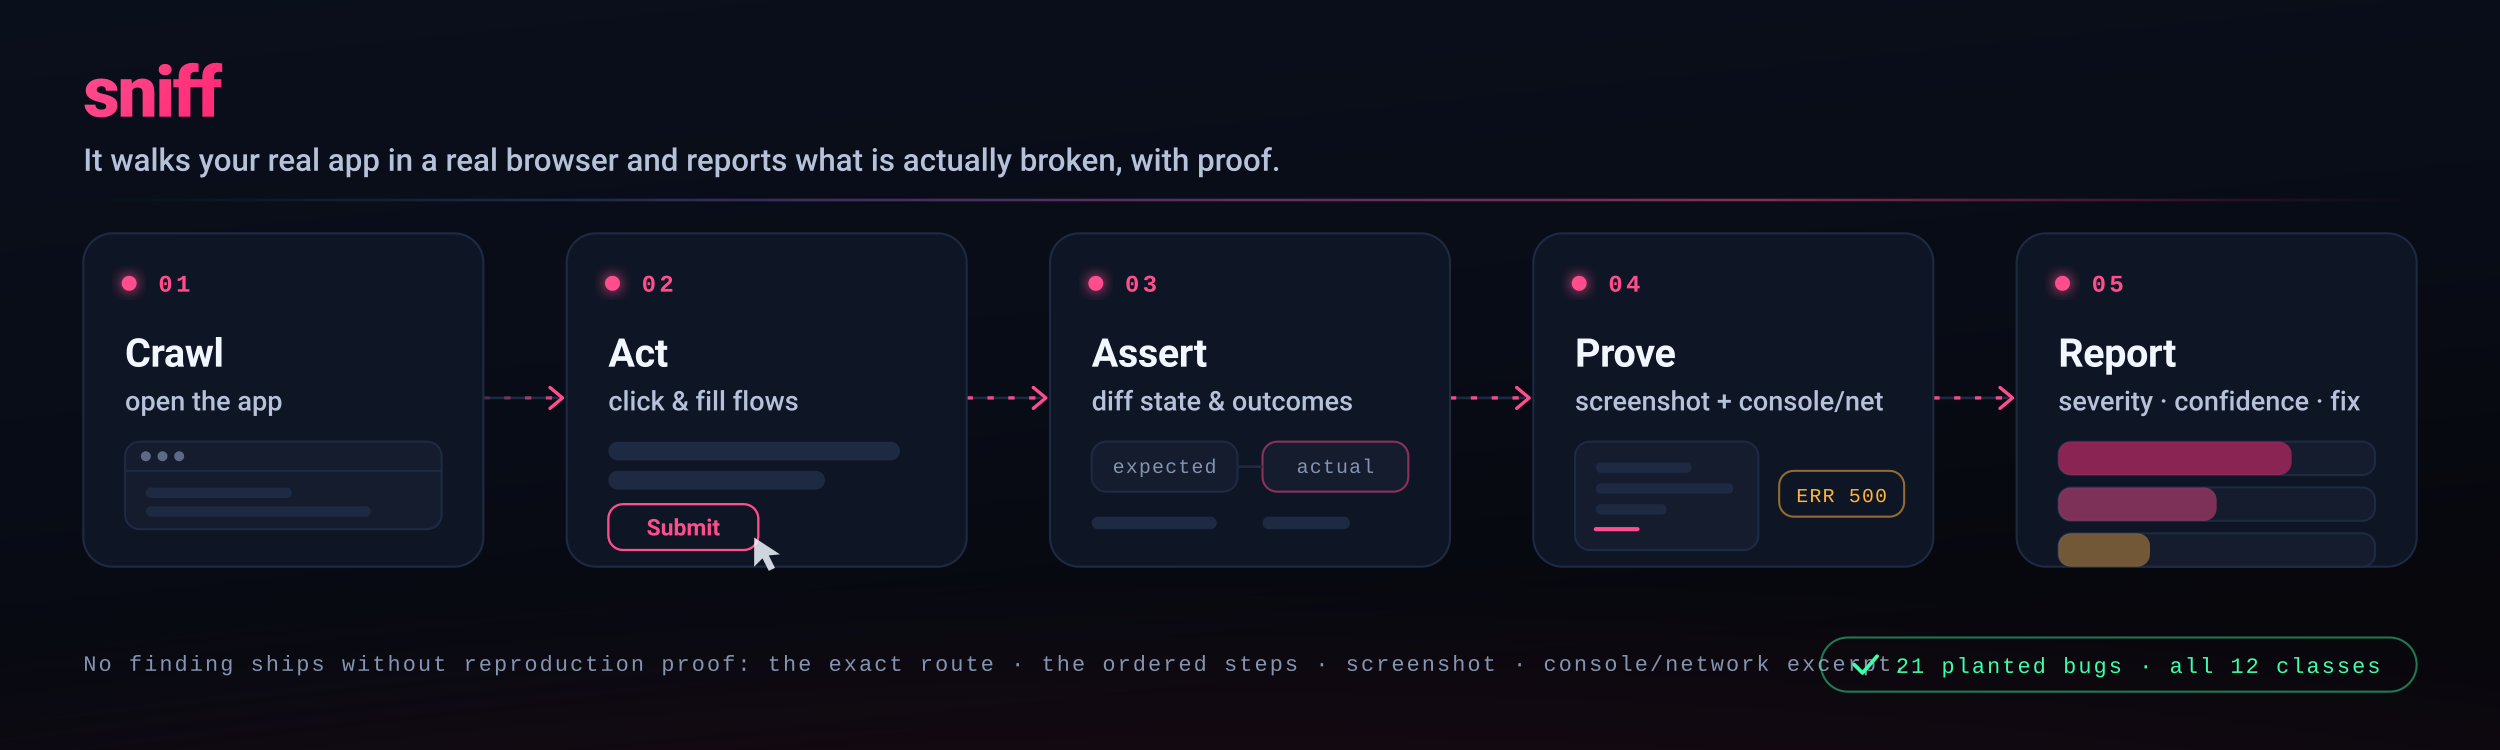
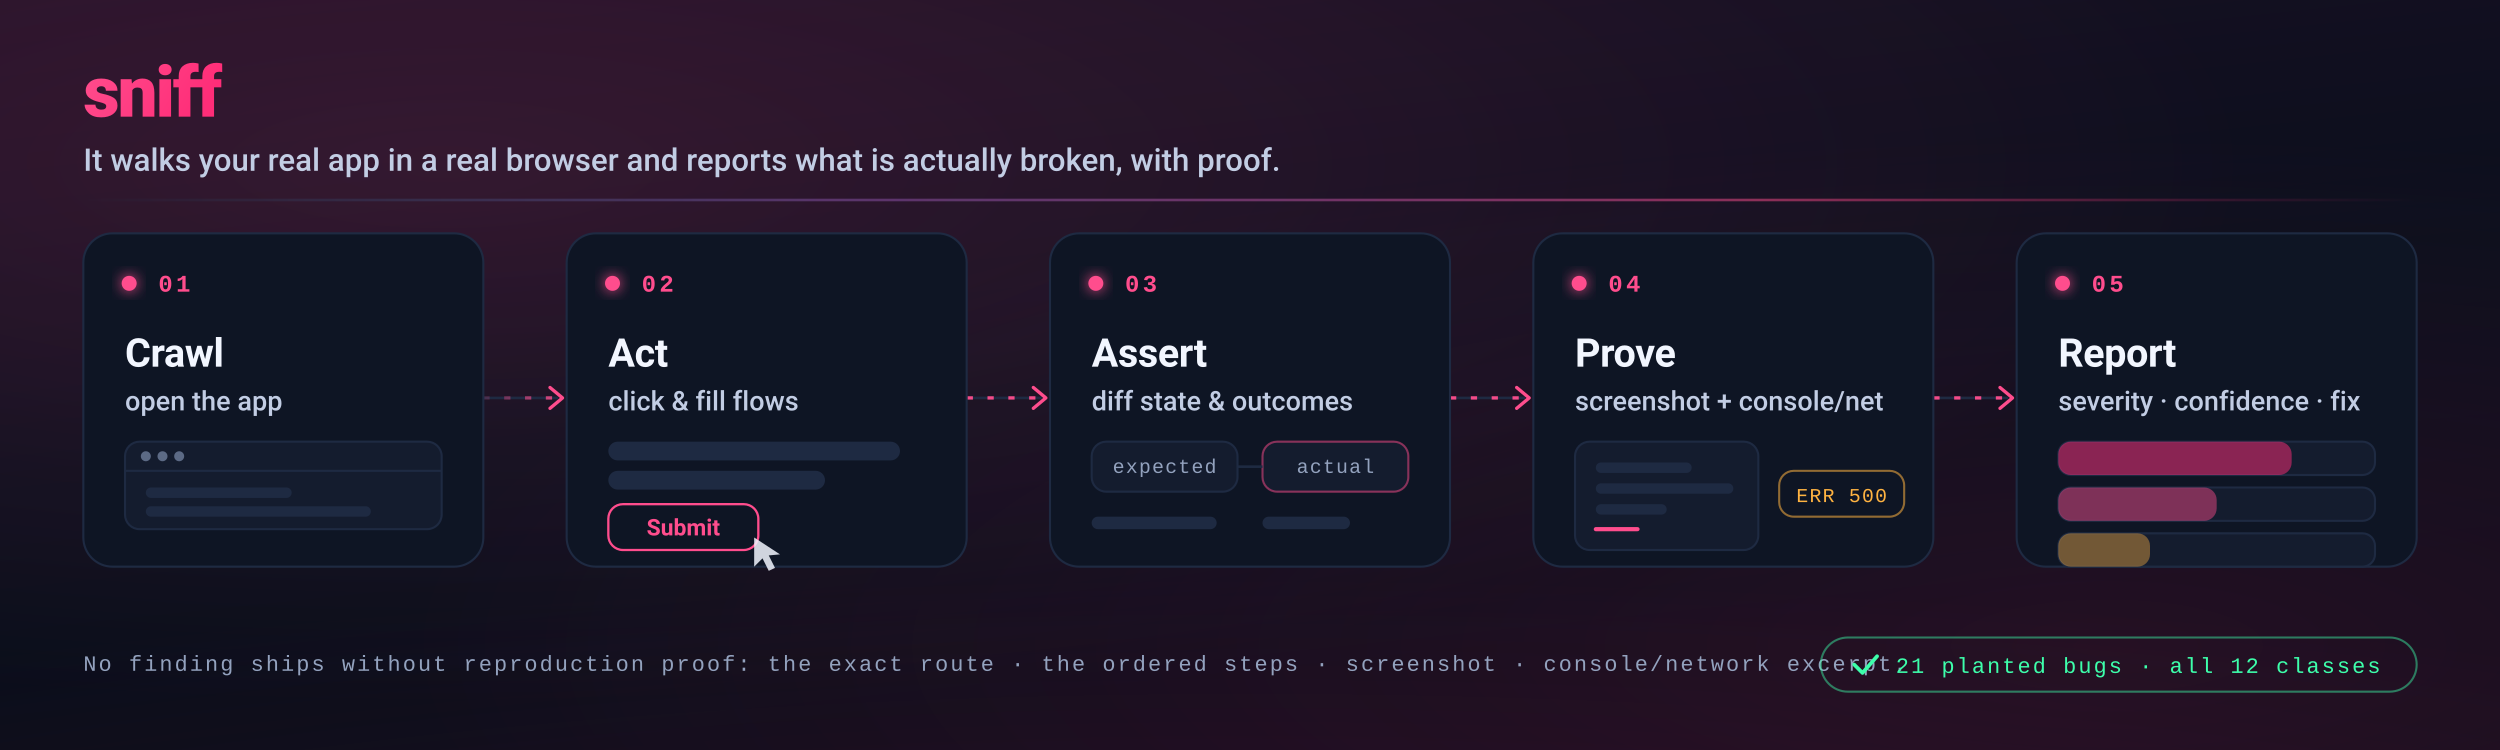
<svg xmlns="http://www.w3.org/2000/svg" viewBox="0 0 1200 360" fill="none" role="img" aria-label="How sniff works: crawl, act, assert, prove, report">
  <defs>
    <linearGradient id="ground" x1="0" y1="0" x2="0.35" y2="1">
-       <stop offset="0%" stop-color="#0A0F1C" />
-       <stop offset="60%" stop-color="#080C16" />
-       <stop offset="100%" stop-color="#07070C" />
+       <stop offset="0%" stop-color="#1A1024" />
+       <stop offset="60%" stop-color="#0A0F1C" />
+       <stop offset="100%" stop-color="#080C18" />
    </linearGradient>
    <radialGradient id="bloomg" cx="0.5" cy="1" r="0.8">
      <stop offset="0%" stop-color="#FF2D78" stop-opacity="0.14" />
      <stop offset="100%" stop-color="#FF2D78" stop-opacity="0" />
    </radialGradient>
    <linearGradient id="brand" x1="0" y1="0" x2="1" y2="0.25" gradientUnits="objectBoundingBox">
-       <stop offset="0%" stop-color="#FF4D8D" />
-       <stop offset="100%" stop-color="#FF2D78" />
-       <animateTransform attributeName="gradientTransform" type="translate" values="-0.1 0; 0.1 0; -0.1 0" dur="18s" repeatCount="indefinite" />
+       <stop class="v2d1" offset="0%" stop-color="#FF4D8D" />
+       <stop class="v2d2" offset="100%" stop-color="#FF2D78" />
    </linearGradient>
    <linearGradient id="conn" gradientUnits="userSpaceOnUse" x1="232" y1="191" x2="272" y2="191">
      <stop offset="0%" stop-color="#FF4D8D" stop-opacity="0.15" />
      <stop offset="100%" stop-color="#FF4D8D" stop-opacity="0.95" />
    </linearGradient>
    <linearGradient id="topline" gradientUnits="userSpaceOnUse" x1="40" y1="96" x2="1160" y2="96">
      <stop offset="0%" stop-color="#00D4FF" stop-opacity="0" />
      <stop offset="32%" stop-color="#C77DFF" stop-opacity="0.3" />
      <stop offset="72%" stop-color="#FF4D8D" stop-opacity="0.5" />
      <stop offset="100%" stop-color="#FF2D78" stop-opacity="0" />
    </linearGradient>
    <filter id="glow-sm" x="-60%" y="-60%" width="220%" height="220%">
      <feGaussianBlur stdDeviation="3.2" result="b" />
      <feMerge>
        <feMergeNode in="b" />
        <feMergeNode in="SourceGraphic" />
      </feMerge>
    </filter>
+     <radialGradient id="v2-bloomA" cx="0.18" cy="0.22" r="0.72">
+       <stop offset="0%" stop-color="#FF4D8D" stop-opacity="0.14" />
+       <stop offset="100%" stop-color="#FF4D8D" stop-opacity="0" />
+     </radialGradient>
+     <radialGradient id="v2-bloomB" cx="0.84" cy="0.86" r="0.68">
+       <stop offset="0%" stop-color="#FF2D78" stop-opacity="0.11" />
+       <stop offset="100%" stop-color="#FF2D78" stop-opacity="0" />
+     </radialGradient>
  </defs>
  <style>
    .disp { font-family: system-ui, -apple-system, 'Segoe UI', Roboto, 'Helvetica Neue', Arial, sans-serif; }
    .mono { font-family: ui-monospace, SFMono-Regular, 'SF Mono', Menlo, Consolas, 'Liberation Mono', monospace; }
    .idx   { font-size: 11.5px; font-weight: 600; letter-spacing: 1.6px; fill: #FF4D8D; }
    .step  { font-size: 19px; font-weight: 700; fill: #F2F6FF; letter-spacing: -0.2px; }
-     .sub   { font-size: 13px; font-weight: 500; fill: #B6C2DA; }
-     .lead  { font-size: 15px; font-weight: 500; fill: #B6C2DA; }
-     .chip  { font-size: 9.5px; letter-spacing: 0.6px; fill: #8494B0; }
+     .sub   { font-size: 13px; font-weight: 500; fill: #C2CDE4; }
+     .lead  { font-size: 15px; font-weight: 500; fill: #C2CDE4; }
+     .chip  { font-size: 9.5px; letter-spacing: 0.6px; fill: #93A2BE; }
    .warn  { font-size: 9.5px; letter-spacing: 0.6px; fill: #FFB341; }
    .pass  { font-size: 10.5px; letter-spacing: 1px; fill: #3DFFAB; }
-     .foot  { font-size: 10.5px; letter-spacing: 1px; fill: #8494B0; }
+     .foot  { font-size: 10.5px; letter-spacing: 1px; fill: #93A2BE; }
    .btn   { font-size: 11px; font-weight: 600; fill: #FF4D8D; }

    @keyframes flow { to { stroke-dashoffset: -240; } }
    .flowline { animation: flow 14s linear infinite; }

    @keyframes pip { 0%,100% { opacity: 0.45; } 50% { opacity: 1; } }
    .p1 { animation: pip 5s ease-in-out infinite 0s; }
    .p2 { animation: pip 5s ease-in-out infinite 0.35s; }
    .p3 { animation: pip 5s ease-in-out infinite 0.7s; }
    .p4 { animation: pip 5s ease-in-out infinite 1.05s; }
    .p5 { animation: pip 5s ease-in-out infinite 1.4s; }

    @keyframes rise { from { opacity: 0; transform: translateY(6px); } to { opacity: 1; transform: translateY(0); } }
    .s1 { animation: rise 0.6s ease-out 0.30s both; }
    .s2 { animation: rise 0.6s ease-out 0.60s both; }
    .s3 { animation: rise 0.6s ease-out 0.90s both; }
    .s4 { animation: rise 0.6s ease-out 1.20s both; }
    .s5 { animation: rise 0.6s ease-out 1.50s both; }
    .sb { animation: rise 0.6s ease-out 1.85s both; }

    @media (prefers-reduced-motion: reduce) { * { animation: none !important; } }
+       @keyframes v2-d1 { 0%,100% { stop-color:#FF4D8D; } 50% { stop-color:#FF7AA8; } }
+     .v2d1 { animation: v2-d1 16s ease-in-out infinite; }
+     @keyframes v2-d2 { 0%,100% { stop-color:#FF2D78; } 50% { stop-color:#FF6A3D; } }
+     .v2d2 { animation: v2-d2 16s ease-in-out infinite; }
+     @keyframes v2-breathe { 0%,100% { opacity:0.66; } 50% { opacity:1; } }
+     .v2bloom { animation: v2-breathe 11s ease-in-out infinite; }
  </style>
  <rect width="1200" height="360" fill="url(#ground)" />
+   <g class="v2bloom">
+     <rect width="1200" height="360" fill="url(#v2-bloomA)" />
+     <rect width="1200" height="360" fill="url(#v2-bloomB)" />
+   </g>
  <ellipse cx="600" cy="366" rx="700" ry="150" fill="url(#bloomg)" />
  <text class="disp" x="40" y="56" font-size="34" font-weight="800" letter-spacing="-1" fill="url(#brand)">sniff</text>
  <text class="disp lead" x="40" y="82">It walks your real app in a real browser and reports what is actually broken, with proof.</text>
  <line x1="40" y1="96" x2="1160" y2="96" stroke="url(#topline)" stroke-width="1.25" />
  <g>
    <line x1="232" y1="191" x2="268" y2="191" stroke="#1E2A42" stroke-width="1.25" />
    <line class="flowline" x1="232" y1="191" x2="268" y2="191" stroke="url(#conn)" stroke-width="1.6" stroke-dasharray="3 7" />
    <line x1="464" y1="191" x2="500" y2="191" stroke="#1E2A42" stroke-width="1.25" />
    <line class="flowline" x1="464" y1="191" x2="500" y2="191" stroke="url(#conn)" stroke-width="1.6" stroke-dasharray="3 7" />
    <line x1="696" y1="191" x2="732" y2="191" stroke="#1E2A42" stroke-width="1.25" />
    <line class="flowline" x1="696" y1="191" x2="732" y2="191" stroke="url(#conn)" stroke-width="1.6" stroke-dasharray="3 7" />
    <line x1="928" y1="191" x2="964" y2="191" stroke="#1E2A42" stroke-width="1.25" />
    <line class="flowline" x1="928" y1="191" x2="964" y2="191" stroke="url(#conn)" stroke-width="1.6" stroke-dasharray="3 7" />
    <g stroke="#FF4D8D" stroke-width="1.6" fill="none" stroke-linecap="round" stroke-linejoin="round">
      <path d="M264 186 l6 5 l-6 5" />
      <path d="M496 186 l6 5 l-6 5" />
      <path d="M728 186 l6 5 l-6 5" />
      <path d="M960 186 l6 5 l-6 5" />
    </g>
  </g>
  <g class="s1">
    <rect x="40" y="112" width="192" height="160" rx="14" fill="#0E1524" stroke="#1E2A42" stroke-width="1" />
    <circle class="p1" cx="62" cy="136" r="3.6" fill="#FF4D8D" filter="url(#glow-sm)" />
    <text class="mono idx" x="76" y="140">01</text>
    <text class="disp step" x="60" y="176">Crawl</text>
    <text class="disp sub" x="60" y="197">open the app</text>
    <g>
      <rect x="60" y="212" width="152" height="42" rx="7" fill="#141C2E" stroke="#1E2A42" stroke-width="1" />
      <line x1="60" y1="226" x2="212" y2="226" stroke="#1E2A42" stroke-width="1" />
      <g fill="#5C6A85">
        <circle cx="70" cy="219" r="2.4" />
        <circle cx="78" cy="219" r="2.4" />
        <circle cx="86" cy="219" r="2.4" />
      </g>
      <g fill="#1E2A42">
        <rect x="70" y="234" width="70" height="5" rx="2.5" />
        <rect x="70" y="243" width="108" height="5" rx="2.5" />
      </g>
    </g>
  </g>
  <g class="s2">
    <rect x="272" y="112" width="192" height="160" rx="14" fill="#0E1524" stroke="#1E2A42" stroke-width="1" />
    <circle class="p2" cx="294" cy="136" r="3.6" fill="#FF4D8D" filter="url(#glow-sm)" />
    <text class="mono idx" x="308" y="140">02</text>
    <text class="disp step" x="292" y="176">Act</text>
    <text class="disp sub" x="292" y="197">click &amp; fill flows</text>
    <g>
      <g fill="#1E2A42">
        <rect x="292" y="212" width="140" height="9" rx="4.5" />
        <rect x="292" y="226" width="104" height="9" rx="4.5" />
      </g>
      <rect x="292" y="242" width="72" height="22" rx="7" fill="none" stroke="#FF4D8D" stroke-width="1.1" />
      <text class="disp btn" x="328" y="257" text-anchor="middle">Submit</text>
      <path d="M362 258 l0 14 l4 -4 l3 6 l3 -1.4 l-3 -6 l5.4 -0.5 z" fill="#F2F6FF" opacity="0.85" />
    </g>
  </g>
  <g class="s3">
    <rect x="504" y="112" width="192" height="160" rx="14" fill="#0E1524" stroke="#1E2A42" stroke-width="1" />
    <circle class="p3" cx="526" cy="136" r="3.6" fill="#FF4D8D" filter="url(#glow-sm)" />
    <text class="mono idx" x="540" y="140">03</text>
    <text class="disp step" x="524" y="176">Assert</text>
    <text class="disp sub" x="524" y="197">diff state &amp; outcomes</text>
    <g>
      <rect x="524" y="212" width="70" height="24" rx="7" fill="#141C2E" stroke="#1E2A42" stroke-width="1" />
      <text class="mono chip" x="559" y="227" text-anchor="middle">expected</text>
      <rect x="606" y="212" width="70" height="24" rx="7" fill="#141C2E" stroke="#FF4D8D" stroke-opacity="0.5" stroke-width="1" />
      <text class="mono chip" x="641" y="227" text-anchor="middle">actual</text>
      <path d="M594 224 h12" stroke="#1E2A42" stroke-width="1.25" />
      <g fill="#1E2A42">
        <rect x="524" y="248" width="60" height="6" rx="3" />
        <rect x="606" y="248" width="42" height="6" rx="3" />
      </g>
    </g>
  </g>
  <g class="s4">
    <rect x="736" y="112" width="192" height="160" rx="14" fill="#0E1524" stroke="#1E2A42" stroke-width="1" />
    <circle class="p4" cx="758" cy="136" r="3.6" fill="#FF4D8D" filter="url(#glow-sm)" />
    <text class="mono idx" x="772" y="140">04</text>
    <text class="disp step" x="756" y="176">Prove</text>
    <text class="disp sub" x="756" y="197">screenshot + console/net</text>
    <g>
      <rect x="756" y="212" width="88" height="52" rx="7" fill="#141C2E" stroke="#1E2A42" stroke-width="1" />
      <g fill="#1E2A42">
        <rect x="766" y="222" width="46" height="5" rx="2.5" />
        <rect x="766" y="232" width="66" height="5" rx="2.5" />
        <rect x="766" y="242" width="34" height="5" rx="2.5" />
      </g>
      <path d="M766 254 h20" stroke="#FF4D8D" stroke-width="2" stroke-linecap="round" />
      <rect x="854" y="226" width="60" height="22" rx="7" fill="none" stroke="#FFB341" stroke-opacity="0.55" stroke-width="1" />
      <text class="mono warn" x="884" y="241" text-anchor="middle">ERR 500</text>
    </g>
  </g>
  <g class="s5">
    <rect x="968" y="112" width="192" height="160" rx="14" fill="#0E1524" stroke="#1E2A42" stroke-width="1" />
    <circle class="p5" cx="990" cy="136" r="3.6" fill="#FF4D8D" filter="url(#glow-sm)" />
    <text class="mono idx" x="1004" y="140">05</text>
    <text class="disp step" x="988" y="176">Report</text>
    <text class="disp sub" x="988" y="197">severity · confidence · fix</text>
    <g>
      <rect x="988" y="212" width="152" height="16" rx="6" fill="#141C2E" stroke="#1E2A42" stroke-width="1" />
      <rect x="988" y="212" width="112" height="16" rx="6" fill="#FF2D78" fill-opacity="0.5" />
      <rect x="988" y="234" width="152" height="16" rx="6" fill="#141C2E" stroke="#1E2A42" stroke-width="1" />
      <rect x="988" y="234" width="76" height="16" rx="6" fill="#FF4D8D" fill-opacity="0.45" />
      <rect x="988" y="256" width="152" height="16" rx="6" fill="#141C2E" stroke="#1E2A42" stroke-width="1" />
      <rect x="988" y="256" width="44" height="16" rx="6" fill="#FFB341" fill-opacity="0.4" />
    </g>
  </g>
  <text class="mono foot" x="40" y="322">No finding ships without reproduction proof: the exact route · the ordered steps · screenshot · console/network excerpt.</text>
  <g class="sb">
    <rect x="874" y="306" width="286" height="26" rx="13" fill="none" stroke="#3DFFAB" stroke-opacity="0.45" stroke-width="1" />
    <path d="M890 319 l4 4 l7 -8" stroke="#3DFFAB" stroke-width="1.8" fill="none" stroke-linecap="round" stroke-linejoin="round" />
    <text class="mono pass" x="910" y="323">21 planted bugs · all 12 classes</text>
  </g>
</svg>
